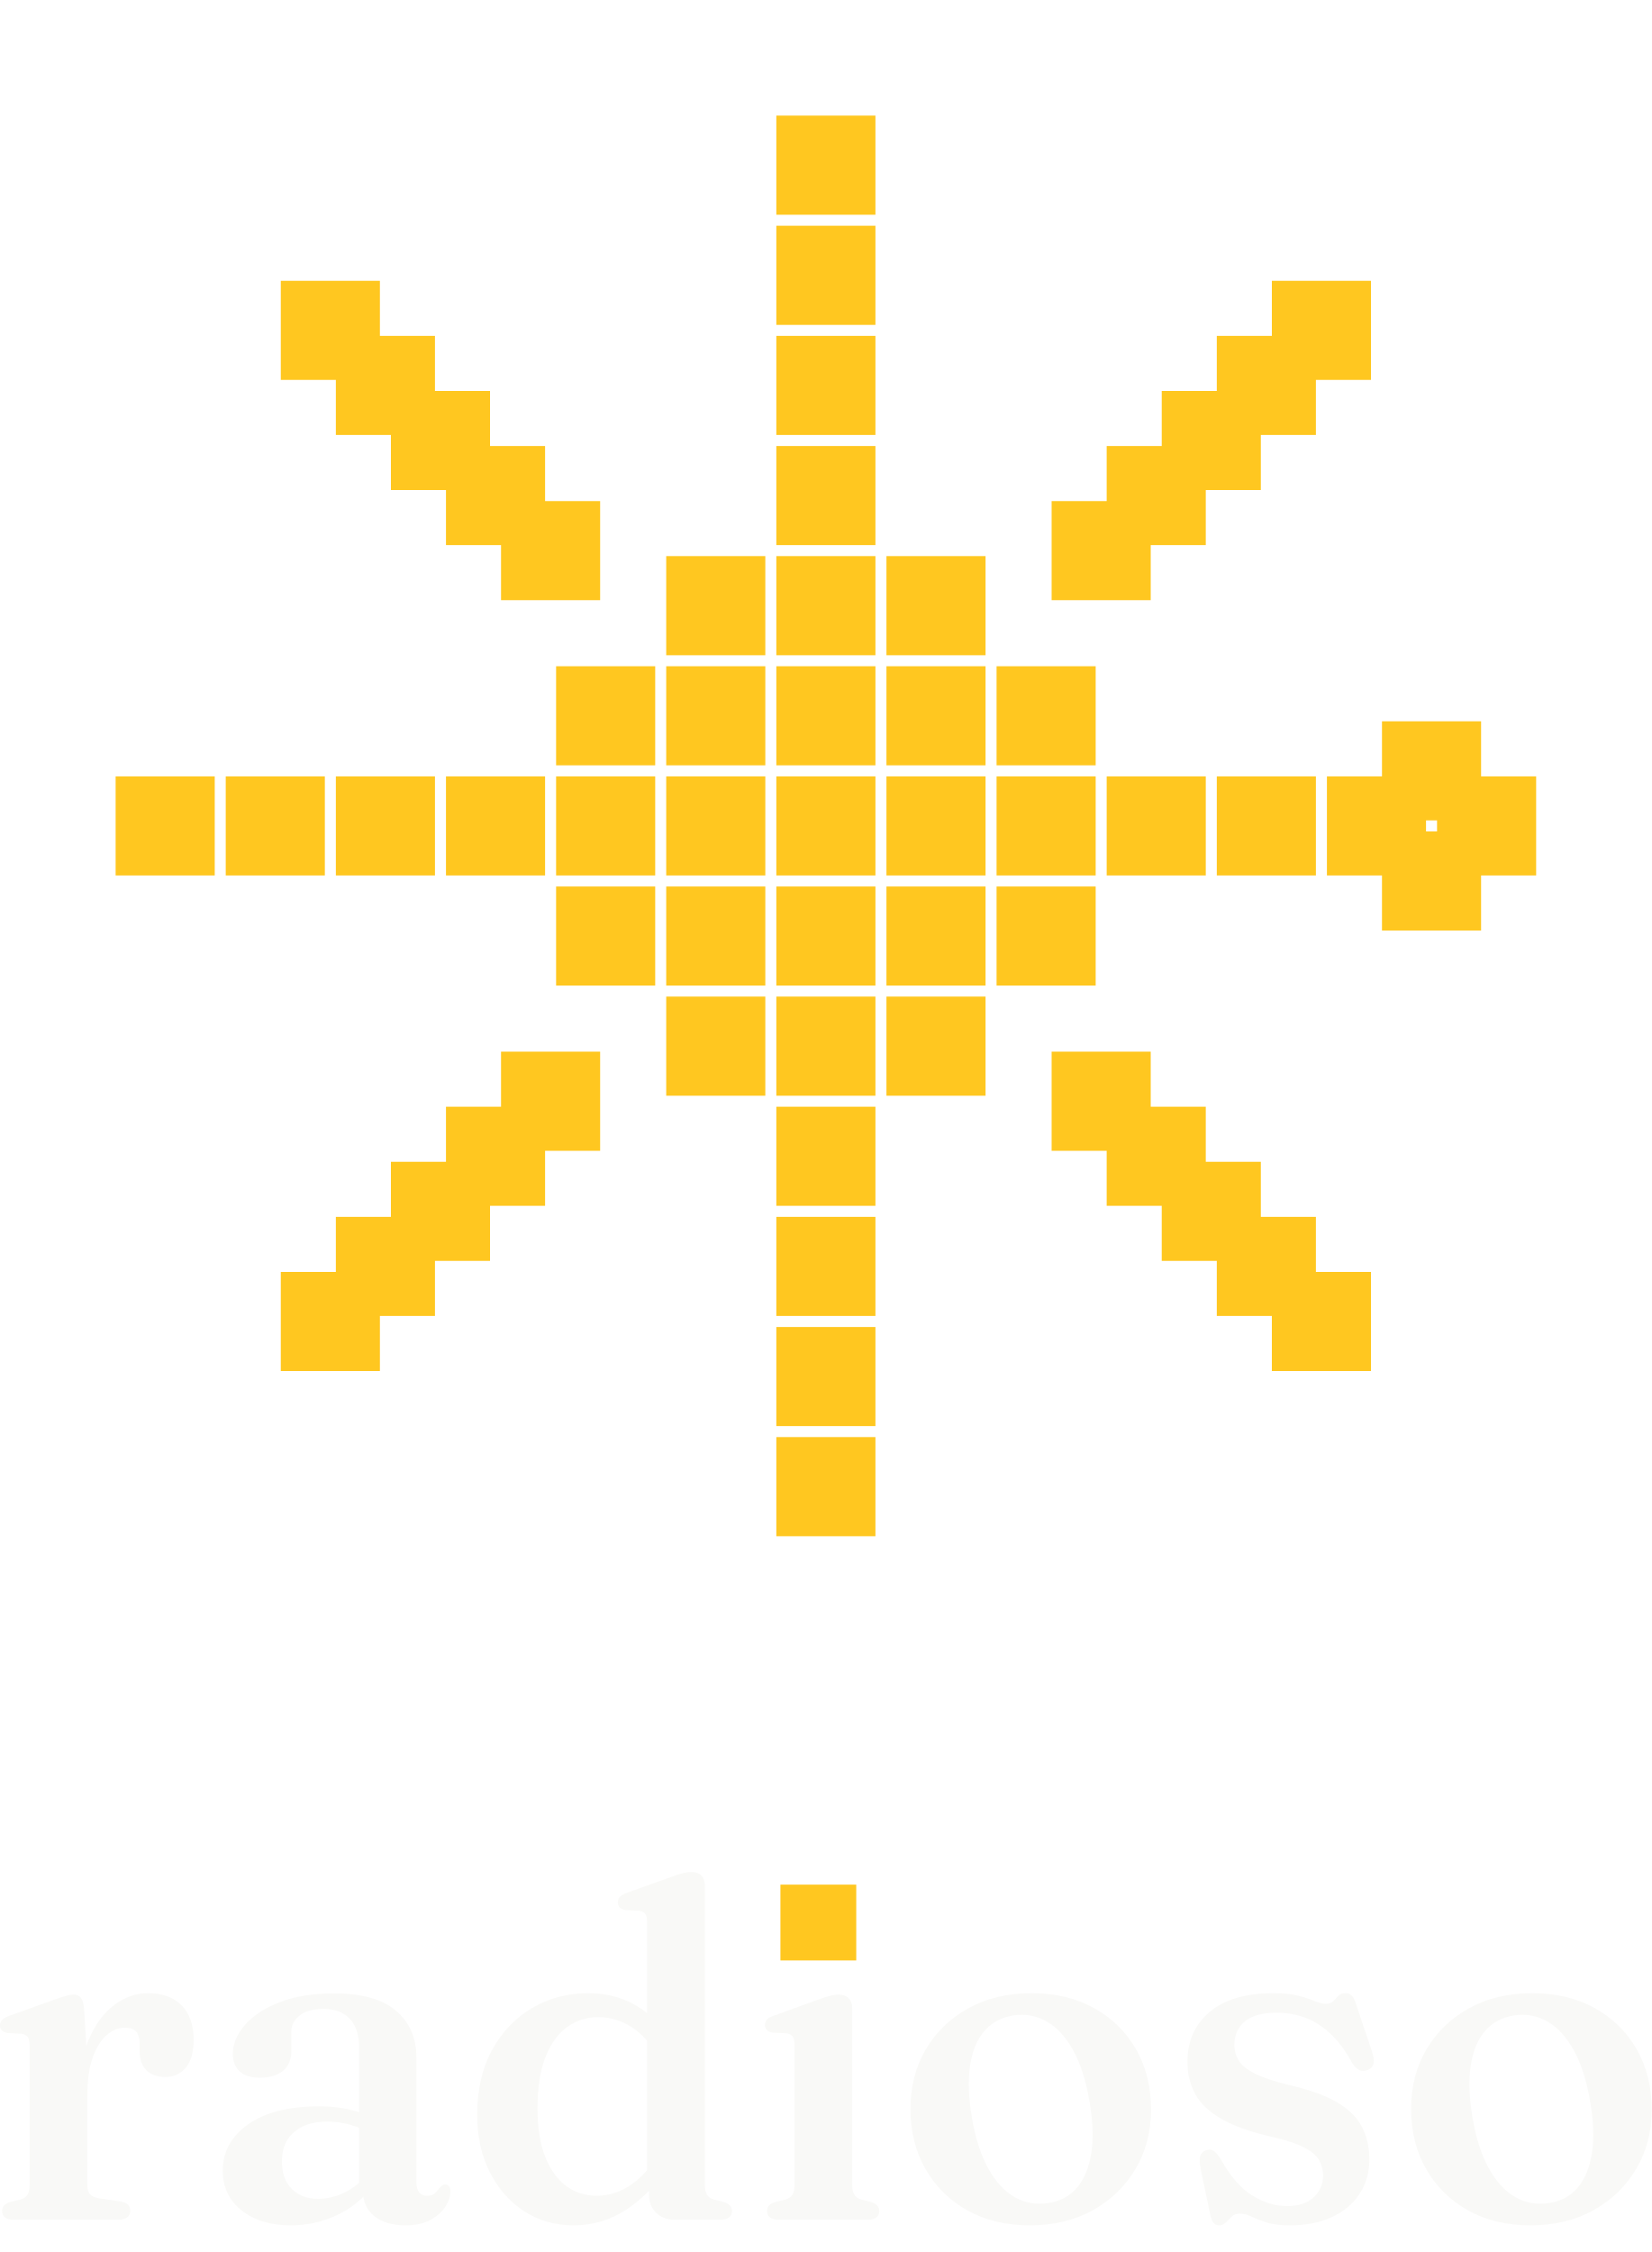
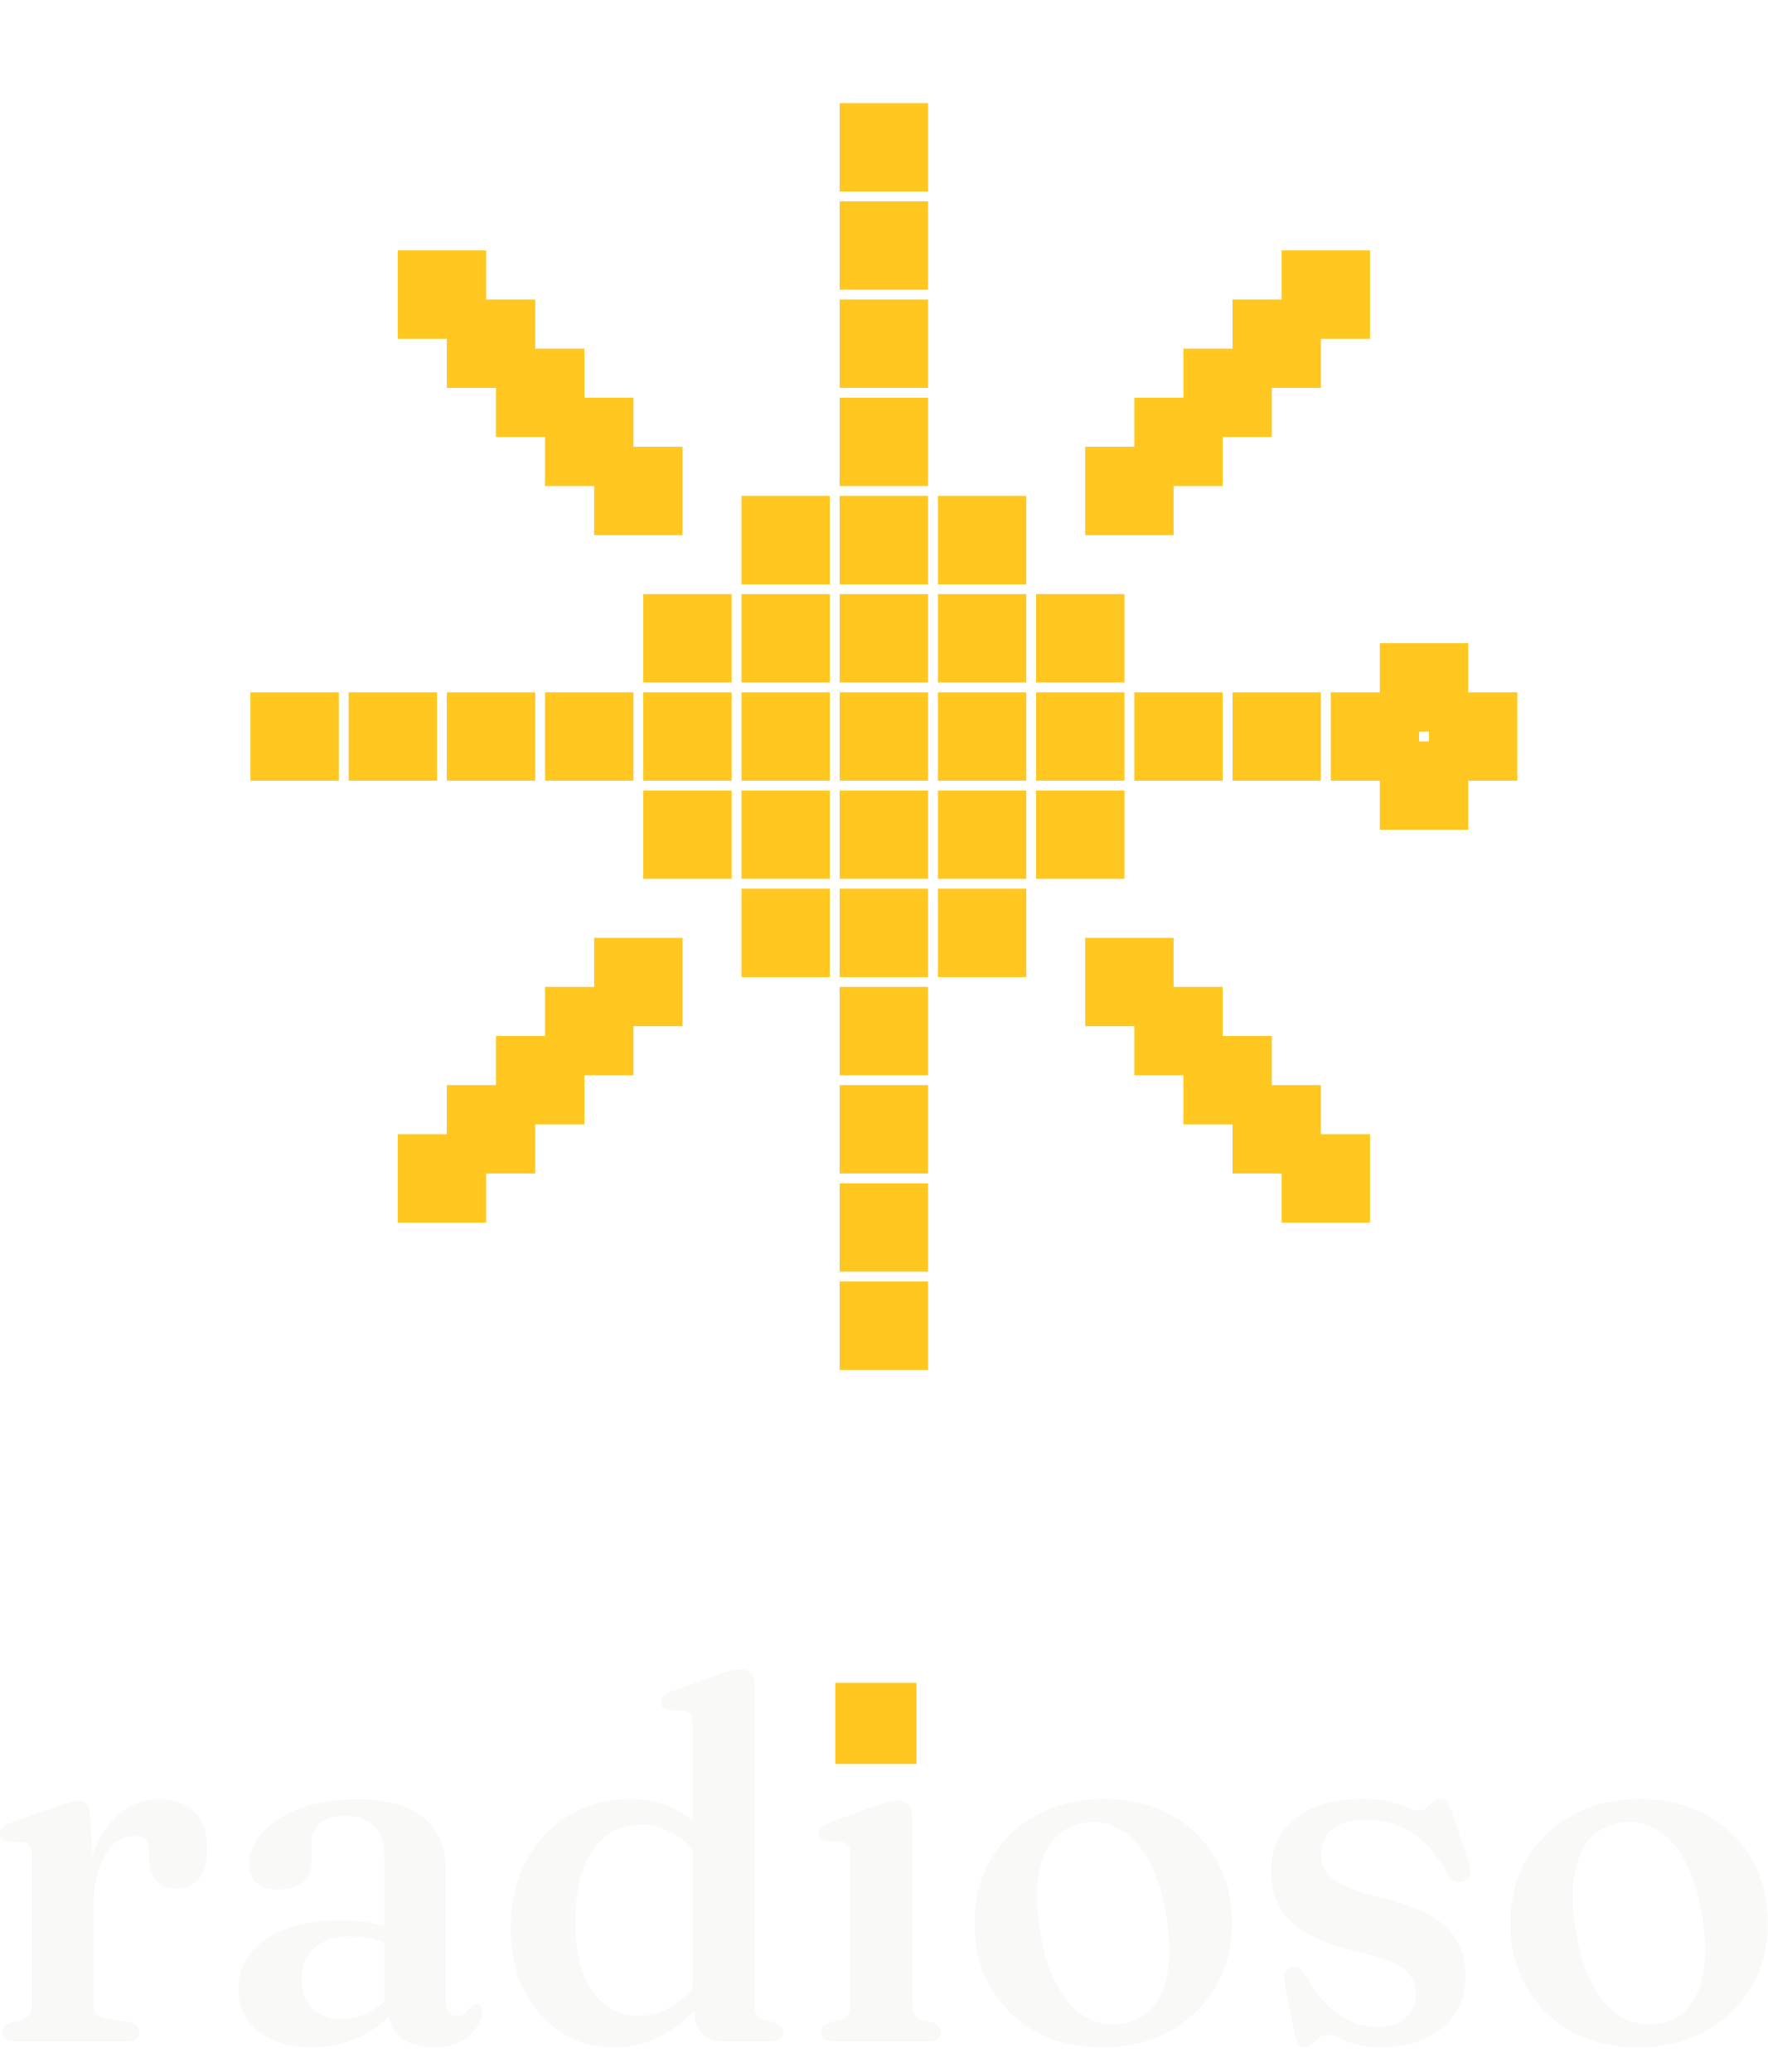
- <svg xmlns="http://www.w3.org/2000/svg" width="300" height="409" viewBox="0 0 300 409">
-   <g>
+ <svg xmlns="http://www.w3.org/2000/svg" width="360" height="422" viewBox="0 0 360 422">
+   <g transform="translate(30.0, 0)">
    <path d="M0 0 C5.94 0 11.88 0 18 0 C18 3.3 18 6.6 18 10 C21.3 10 24.6 10 28 10 C28 13.3 28 16.6 28 20 C31.3 20 34.6 20 38 20 C38 23.3 38 26.6 38 30 C41.3 30 44.6 30 48 30 C48 33.3 48 36.6 48 40 C51.3 40 54.6 40 58 40 C58 45.94 58 51.88 58 58 C52.06 58 46.12 58 40 58 C40 54.7 40 51.4 40 48 C36.7 48 33.4 48 30 48 C30 44.7 30 41.4 30 38 C26.7 38 23.4 38 20 38 C20 34.7 20 31.4 20 28 C16.7 28 13.4 28 10 28 C10 24.7 10 21.4 10 18 C6.7 18 3.4 18 0 18 C0 12.06 0 6.12 0 0 Z " fill="#FFC720" transform="translate(191,191)" />
    <path d="M0 0 C5.94 0 11.88 0 18 0 C18 5.94 18 11.88 18 18 C14.7 18 11.4 18 8 18 C8 21.3 8 24.6 8 28 C4.7 28 1.4 28 -2 28 C-2 31.3 -2 34.6 -2 38 C-5.3 38 -8.6 38 -12 38 C-12 41.3 -12 44.6 -12 48 C-15.3 48 -18.6 48 -22 48 C-22 51.3 -22 54.6 -22 58 C-27.94 58 -33.88 58 -40 58 C-40 52.06 -40 46.12 -40 40 C-36.7 40 -33.4 40 -30 40 C-30 36.7 -30 33.4 -30 30 C-26.7 30 -23.4 30 -20 30 C-20 26.7 -20 23.4 -20 20 C-16.7 20 -13.4 20 -10 20 C-10 16.7 -10 13.4 -10 10 C-6.7 10 -3.4 10 0 10 C0 6.7 0 3.4 0 0 Z " fill="#FFC720" transform="translate(91,191)" />
    <path d="M0 0 C5.94 0 11.88 0 18 0 C18 5.94 18 11.88 18 18 C14.7 18 11.4 18 8 18 C8 21.3 8 24.6 8 28 C4.7 28 1.4 28 -2 28 C-2 31.3 -2 34.6 -2 38 C-5.3 38 -8.6 38 -12 38 C-12 41.3 -12 44.6 -12 48 C-15.3 48 -18.6 48 -22 48 C-22 51.3 -22 54.6 -22 58 C-27.94 58 -33.88 58 -40 58 C-40 52.06 -40 46.12 -40 40 C-36.7 40 -33.4 40 -30 40 C-30 36.7 -30 33.4 -30 30 C-26.7 30 -23.4 30 -20 30 C-20 26.7 -20 23.4 -20 20 C-16.7 20 -13.4 20 -10 20 C-10 16.7 -10 13.4 -10 10 C-6.7 10 -3.4 10 0 10 C0 6.7 0 3.4 0 0 Z " fill="#FFC720" transform="translate(231,51)" />
    <path d="M0 0 C5.94 0 11.88 0 18 0 C18 3.3 18 6.6 18 10 C21.3 10 24.6 10 28 10 C28 13.3 28 16.6 28 20 C31.3 20 34.6 20 38 20 C38 23.3 38 26.6 38 30 C41.3 30 44.6 30 48 30 C48 33.3 48 36.6 48 40 C51.3 40 54.6 40 58 40 C58 45.94 58 51.88 58 58 C52.06 58 46.12 58 40 58 C40 54.7 40 51.4 40 48 C36.7 48 33.4 48 30 48 C30 44.7 30 41.4 30 38 C26.7 38 23.4 38 20 38 C20 34.7 20 31.4 20 28 C16.7 28 13.4 28 10 28 C10 24.7 10 21.4 10 18 C6.7 18 3.4 18 0 18 C0 12.06 0 6.12 0 0 Z " fill="#FFC720" transform="translate(51,51)" />
    <path d="M0 0 C5.94 0 11.88 0 18 0 C18 3.3 18 6.6 18 10 C21.3 10 24.6 10 28 10 C28 15.94 28 21.88 28 28 C24.7 28 21.4 28 18 28 C18 31.3 18 34.6 18 38 C12.06 38 6.12 38 0 38 C0 34.7 0 31.4 0 28 C-3.3 28 -6.6 28 -10 28 C-10 22.06 -10 16.12 -10 10 C-6.7 10 -3.4 10 0 10 C0 6.7 0 3.4 0 0 Z M8 18 C8 18.66 8 19.32 8 20 C8.66 20 9.32 20 10 20 C10 19.34 10 18.68 10 18 C9.34 18 8.68 18 8 18 Z " fill="#FFC720" transform="translate(251,131)" />
    <path d="M0 0 C5.94 0 11.88 0 18 0 C18 5.94 18 11.88 18 18 C12.06 18 6.12 18 0 18 C0 12.06 0 6.12 0 0 Z " fill="#FFC720" transform="translate(141,261)" />
    <path d="M0 0 C5.94 0 11.88 0 18 0 C18 5.94 18 11.88 18 18 C12.06 18 6.12 18 0 18 C0 12.06 0 6.12 0 0 Z " fill="#FFC720" transform="translate(141,241)" />
    <path d="M0 0 C5.94 0 11.88 0 18 0 C18 5.94 18 11.88 18 18 C12.06 18 6.12 18 0 18 C0 12.06 0 6.12 0 0 Z " fill="#FFC720" transform="translate(141,221)" />
    <path d="M0 0 C5.94 0 11.88 0 18 0 C18 5.94 18 11.88 18 18 C12.06 18 6.12 18 0 18 C0 12.06 0 6.12 0 0 Z " fill="#FFC720" transform="translate(141,201)" />
    <path d="M0 0 C5.94 0 11.88 0 18 0 C18 5.94 18 11.88 18 18 C12.06 18 6.12 18 0 18 C0 12.06 0 6.12 0 0 Z " fill="#FFC720" transform="translate(161,181)" />
    <path d="M0 0 C5.94 0 11.88 0 18 0 C18 5.94 18 11.88 18 18 C12.06 18 6.12 18 0 18 C0 12.06 0 6.12 0 0 Z " fill="#FFC720" transform="translate(141,181)" />
    <path d="M0 0 C5.94 0 11.88 0 18 0 C18 5.94 18 11.88 18 18 C12.06 18 6.12 18 0 18 C0 12.06 0 6.12 0 0 Z " fill="#FFC720" transform="translate(121,181)" />
    <path d="M0 0 C5.94 0 11.88 0 18 0 C18 5.94 18 11.88 18 18 C12.06 18 6.12 18 0 18 C0 12.06 0 6.12 0 0 Z " fill="#FFC720" transform="translate(181,161)" />
    <path d="M0 0 C5.94 0 11.88 0 18 0 C18 5.94 18 11.88 18 18 C12.06 18 6.12 18 0 18 C0 12.06 0 6.12 0 0 Z " fill="#FFC720" transform="translate(161,161)" />
    <path d="M0 0 C5.94 0 11.88 0 18 0 C18 5.94 18 11.88 18 18 C12.06 18 6.12 18 0 18 C0 12.06 0 6.12 0 0 Z " fill="#FFC720" transform="translate(141,161)" />
    <path d="M0 0 C5.94 0 11.88 0 18 0 C18 5.94 18 11.88 18 18 C12.06 18 6.12 18 0 18 C0 12.06 0 6.12 0 0 Z " fill="#FFC720" transform="translate(121,161)" />
    <path d="M0 0 C5.94 0 11.88 0 18 0 C18 5.94 18 11.88 18 18 C12.06 18 6.12 18 0 18 C0 12.06 0 6.12 0 0 Z " fill="#FFC720" transform="translate(101,161)" />
    <path d="M0 0 C5.94 0 11.88 0 18 0 C18 5.94 18 11.88 18 18 C12.06 18 6.12 18 0 18 C0 12.06 0 6.12 0 0 Z " fill="#FFC720" transform="translate(221,141)" />
    <path d="M0 0 C5.94 0 11.88 0 18 0 C18 5.94 18 11.88 18 18 C12.06 18 6.12 18 0 18 C0 12.06 0 6.12 0 0 Z " fill="#FFC720" transform="translate(201,141)" />
    <path d="M0 0 C5.94 0 11.88 0 18 0 C18 5.94 18 11.88 18 18 C12.06 18 6.12 18 0 18 C0 12.06 0 6.12 0 0 Z " fill="#FFC720" transform="translate(181,141)" />
    <path d="M0 0 C5.94 0 11.88 0 18 0 C18 5.94 18 11.88 18 18 C12.06 18 6.12 18 0 18 C0 12.06 0 6.12 0 0 Z " fill="#FFC720" transform="translate(161,141)" />
    <path d="M0 0 C5.94 0 11.88 0 18 0 C18 5.94 18 11.88 18 18 C12.06 18 6.12 18 0 18 C0 12.06 0 6.12 0 0 Z " fill="#FFC720" transform="translate(141,141)" />
    <path d="M0 0 C5.94 0 11.88 0 18 0 C18 5.94 18 11.88 18 18 C12.06 18 6.12 18 0 18 C0 12.06 0 6.12 0 0 Z " fill="#FFC720" transform="translate(121,141)" />
    <path d="M0 0 C5.94 0 11.88 0 18 0 C18 5.94 18 11.88 18 18 C12.06 18 6.12 18 0 18 C0 12.06 0 6.12 0 0 Z " fill="#FFC720" transform="translate(101,141)" />
    <path d="M0 0 C5.94 0 11.88 0 18 0 C18 5.94 18 11.88 18 18 C12.06 18 6.12 18 0 18 C0 12.06 0 6.12 0 0 Z " fill="#FFC720" transform="translate(81,141)" />
    <path d="M0 0 C5.94 0 11.88 0 18 0 C18 5.94 18 11.88 18 18 C12.06 18 6.12 18 0 18 C0 12.06 0 6.12 0 0 Z " fill="#FFC720" transform="translate(61,141)" />
    <path d="M0 0 C5.94 0 11.88 0 18 0 C18 5.94 18 11.88 18 18 C12.06 18 6.12 18 0 18 C0 12.06 0 6.12 0 0 Z " fill="#FFC720" transform="translate(41,141)" />
    <path d="M0 0 C5.94 0 11.88 0 18 0 C18 5.94 18 11.88 18 18 C12.06 18 6.12 18 0 18 C0 12.06 0 6.12 0 0 Z " fill="#FFC720" transform="translate(21,141)" />
    <path d="M0 0 C5.94 0 11.88 0 18 0 C18 5.94 18 11.88 18 18 C12.06 18 6.12 18 0 18 C0 12.06 0 6.12 0 0 Z " fill="#FFC720" transform="translate(181,121)" />
    <path d="M0 0 C5.94 0 11.88 0 18 0 C18 5.94 18 11.88 18 18 C12.06 18 6.12 18 0 18 C0 12.06 0 6.12 0 0 Z " fill="#FFC720" transform="translate(161,121)" />
    <path d="M0 0 C5.94 0 11.88 0 18 0 C18 5.94 18 11.88 18 18 C12.06 18 6.12 18 0 18 C0 12.06 0 6.12 0 0 Z " fill="#FFC720" transform="translate(141,121)" />
    <path d="M0 0 C5.94 0 11.88 0 18 0 C18 5.94 18 11.88 18 18 C12.06 18 6.12 18 0 18 C0 12.06 0 6.12 0 0 Z " fill="#FFC720" transform="translate(121,121)" />
    <path d="M0 0 C5.94 0 11.88 0 18 0 C18 5.94 18 11.88 18 18 C12.06 18 6.12 18 0 18 C0 12.06 0 6.12 0 0 Z " fill="#FFC720" transform="translate(101,121)" />
    <path d="M0 0 C5.94 0 11.88 0 18 0 C18 5.94 18 11.88 18 18 C12.06 18 6.12 18 0 18 C0 12.06 0 6.12 0 0 Z " fill="#FFC720" transform="translate(161,101)" />
    <path d="M0 0 C5.94 0 11.88 0 18 0 C18 5.94 18 11.88 18 18 C12.06 18 6.12 18 0 18 C0 12.06 0 6.12 0 0 Z " fill="#FFC720" transform="translate(141,101)" />
    <path d="M0 0 C5.94 0 11.88 0 18 0 C18 5.94 18 11.88 18 18 C12.06 18 6.12 18 0 18 C0 12.06 0 6.12 0 0 Z " fill="#FFC720" transform="translate(121,101)" />
    <path d="M0 0 C5.94 0 11.88 0 18 0 C18 5.94 18 11.88 18 18 C12.06 18 6.12 18 0 18 C0 12.06 0 6.12 0 0 Z " fill="#FFC720" transform="translate(141,81)" />
    <path d="M0 0 C5.94 0 11.88 0 18 0 C18 5.94 18 11.88 18 18 C12.06 18 6.12 18 0 18 C0 12.06 0 6.12 0 0 Z " fill="#FFC720" transform="translate(141,61)" />
    <path d="M0 0 C5.94 0 11.88 0 18 0 C18 5.94 18 11.88 18 18 C12.06 18 6.12 18 0 18 C0 12.06 0 6.12 0 0 Z " fill="#FFC720" transform="translate(141,41)" />
    <path d="M0 0 C5.94 0 11.88 0 18 0 C18 5.94 18 11.88 18 18 C12.06 18 6.12 18 0 18 C0 12.06 0 6.12 0 0 Z " fill="#FFC720" transform="translate(141,21)" />
  </g>
-   <g transform="translate(0.0, 340) scale(0.04263, -0.04263) translate(-75, -1481)">
+   <g transform="translate(0.0, 340) scale(0.05116, -0.05116) translate(-75, -1481)">
    <g fill="#F9F9F7">
      <path d="M411 526Q411 669 453.0 767.0Q495 865 562.0 915.0Q629 965 705 965Q798 965 849.0 913.0Q900 861 900 766Q900 687 866.5 647.5Q833 608 780 608Q727 608 698.5 637.0Q670 666 670 718V753Q669 786 654.5 802.0Q640 818 606 818Q566 818 529.5 786.5Q493 755 470.0 691.0Q447 627 447 528ZM433 901 447 670V149Q447 122 458.0 109.0Q469 96 498 91L586 78Q608 75 619.0 65.0Q630 55 630 38Q630 20 617.0 10.0Q604 0 579 0H134Q108 0 96.0 10.0Q84 20 84 37Q84 51 92.5 60.5Q101 70 120 76L163 86Q182 92 191.5 105.5Q201 119 201 148V744Q201 768 193.0 778.5Q185 789 168 792L108 795Q90 799 82.5 807.0Q75 815 75 828Q75 842 84.5 851.5Q94 861 118 870L291 932Q335 948 356.0 953.5Q377 959 389 959Q409 959 419.5 945.5Q430 932 433 901Z" transform="translate(0,0)" />
      <path d="M691 125V145L675 150V734Q675 813 635.5 855.5Q596 898 524 898Q456 898 421.0 869.5Q386 841 386 801V717Q386 663 350.5 634.0Q315 605 251 605Q195 605 166.0 632.0Q137 659 137 706Q137 769 187.0 828.0Q237 887 333.5 925.5Q430 964 569 964Q746 964 832.5 890.0Q919 816 919 692V161Q919 131 931.0 116.5Q943 102 964 102Q988 102 998.5 113.0Q1009 124 1017 135Q1023 141 1028.5 145.5Q1034 150 1042 150Q1053 150 1058.5 142.0Q1064 134 1064 120Q1064 89 1042.5 55.5Q1021 22 978.5 -1.0Q936 -24 873 -24Q789 -24 740.0 15.0Q691 54 691 125ZM94 209Q94 330 202.5 406.5Q311 483 505 483Q572 483 626.5 471.0Q681 459 722 440L703 381Q665 397 625.5 407.5Q586 418 539 418Q449 418 397.5 373.0Q346 328 346 249Q346 172 389.0 130.5Q432 89 499 89Q559 89 614.5 116.5Q670 144 709 194L731 142Q673 63 580.5 19.5Q488 -24 384 -24Q255 -24 174.5 39.5Q94 103 94 209Z" transform="translate(930,0)" />
      <path d="M808 165 800 171V1268Q800 1292 792.5 1302.5Q785 1313 768 1316L708 1319Q690 1323 682.5 1331.0Q675 1339 675 1352Q675 1366 684.0 1375.5Q693 1385 717 1394L894 1457Q928 1470 949.5 1475.5Q971 1481 989 1481Q1018 1481 1032.0 1465.5Q1046 1450 1046 1423V149Q1046 120 1055.5 106.0Q1065 92 1084 86L1125 76Q1144 70 1153.0 60.5Q1162 51 1162 37Q1162 20 1149.5 10.0Q1137 0 1111 0H918Q869 0 838.5 29.5Q808 59 808 110ZM76 447Q76 606 139.0 722.0Q202 838 309.5 901.5Q417 965 549 965Q668 965 760.5 908.0Q853 851 911 744L852 690Q802 776 735.5 819.5Q669 863 592 863Q518 863 459.5 821.0Q401 779 367.0 693.0Q333 607 333 474Q333 350 366.0 267.5Q399 185 455.5 143.5Q512 102 585 102Q662 102 729.5 147.5Q797 193 853 284L892 230Q814 110 711.5 43.0Q609 -24 487 -24Q368 -24 275.5 36.5Q183 97 129.5 203.0Q76 309 76 447Z" transform="translate(2032,0)" />
      <path d="M447 901V149Q447 120 456.5 106.0Q466 92 484 86L526 76Q544 70 553.0 60.5Q562 51 562 37Q562 20 550.0 10.0Q538 0 512 0H134Q108 0 96.0 10.0Q84 20 84 37Q84 51 92.5 60.5Q101 70 120 76L163 86Q182 92 191.5 105.5Q201 119 201 148V746Q201 770 193.0 780.5Q185 791 168 794L108 797Q90 800 82.5 808.5Q75 817 75 829Q75 844 84.0 853.5Q93 863 118 871L294 935Q330 948 351.0 953.5Q372 959 388 959Q417 959 432.0 943.0Q447 927 447 901Z" transform="translate(3259,0)" />
      <path d="M593 965Q744 965 858.5 902.0Q973 839 1037.5 727.0Q1102 615 1102 469Q1102 328 1036.0 216.5Q970 105 854.0 40.5Q738 -24 585 -24Q434 -24 320.0 39.5Q206 103 141.5 215.0Q77 327 77 472Q77 615 142.5 726.0Q208 837 324.0 901.0Q440 965 593 965ZM664 71Q740 82 786.5 136.5Q833 191 847.5 284.5Q862 378 839 508Q817 637 770.0 722.0Q723 807 657.5 844.5Q592 882 514 870Q439 858 392.0 804.0Q345 750 331.0 656.5Q317 563 339 433Q361 304 408.0 219.0Q455 134 520.5 96.5Q586 59 664 71Z" transform="translate(3877,0)" />
      <path d="M503 58Q575 58 615.5 95.0Q656 132 656 189Q656 224 639.5 253.0Q623 282 578.5 306.0Q534 330 451 350Q305 382 223.5 429.0Q142 476 110.0 537.5Q78 599 78 672Q78 805 172.5 885.0Q267 965 445 965Q510 965 551.5 954.0Q593 943 620.0 931.5Q647 920 668 920Q689 920 700.0 931.5Q711 943 721.5 954.0Q732 965 752 965Q766 965 776.5 956.0Q787 947 795 923L864 717Q875 686 871.0 666.0Q867 646 846 638Q825 630 810.0 637.5Q795 645 781 666Q737 747 685.0 794.5Q633 842 576.0 862.0Q519 882 458 882Q368 882 323.0 845.0Q278 808 278 745Q278 708 297.0 677.5Q316 647 367.5 621.5Q419 596 514 573Q640 544 714.0 501.0Q788 458 820.5 397.5Q853 337 853 256Q853 173 811.0 109.5Q769 46 693.0 11.0Q617 -24 516 -24Q453 -24 414.5 -11.5Q376 1 350.5 13.5Q325 26 301 26Q280 26 267.0 13.5Q254 1 242.0 -11.5Q230 -24 213 -24Q199 -24 190.0 -14.5Q181 -5 176 18L135 213Q128 251 132.0 269.0Q136 287 155 295Q175 303 190.0 293.0Q205 283 221 256Q280 150 353.0 104.0Q426 58 503 58Z" transform="translate(5056,0)" />
      <path d="M593 965Q744 965 858.5 902.0Q973 839 1037.5 727.0Q1102 615 1102 469Q1102 328 1036.0 216.5Q970 105 854.0 40.5Q738 -24 585 -24Q434 -24 320.0 39.5Q206 103 141.5 215.0Q77 327 77 472Q77 615 142.5 726.0Q208 837 324.0 901.0Q440 965 593 965ZM664 71Q740 82 786.5 136.5Q833 191 847.5 284.5Q862 378 839 508Q817 637 770.0 722.0Q723 807 657.5 844.5Q592 882 514 870Q439 858 392.0 804.0Q345 750 331.0 656.5Q317 563 339 433Q361 304 408.0 219.0Q455 134 520.5 96.5Q586 59 664 71Z" transform="translate(6010,0)" />
    </g>
    <rect x="3400.0" y="1104.5" width="323.0" height="323.0" fill="#FFC720" />
  </g>
</svg>
